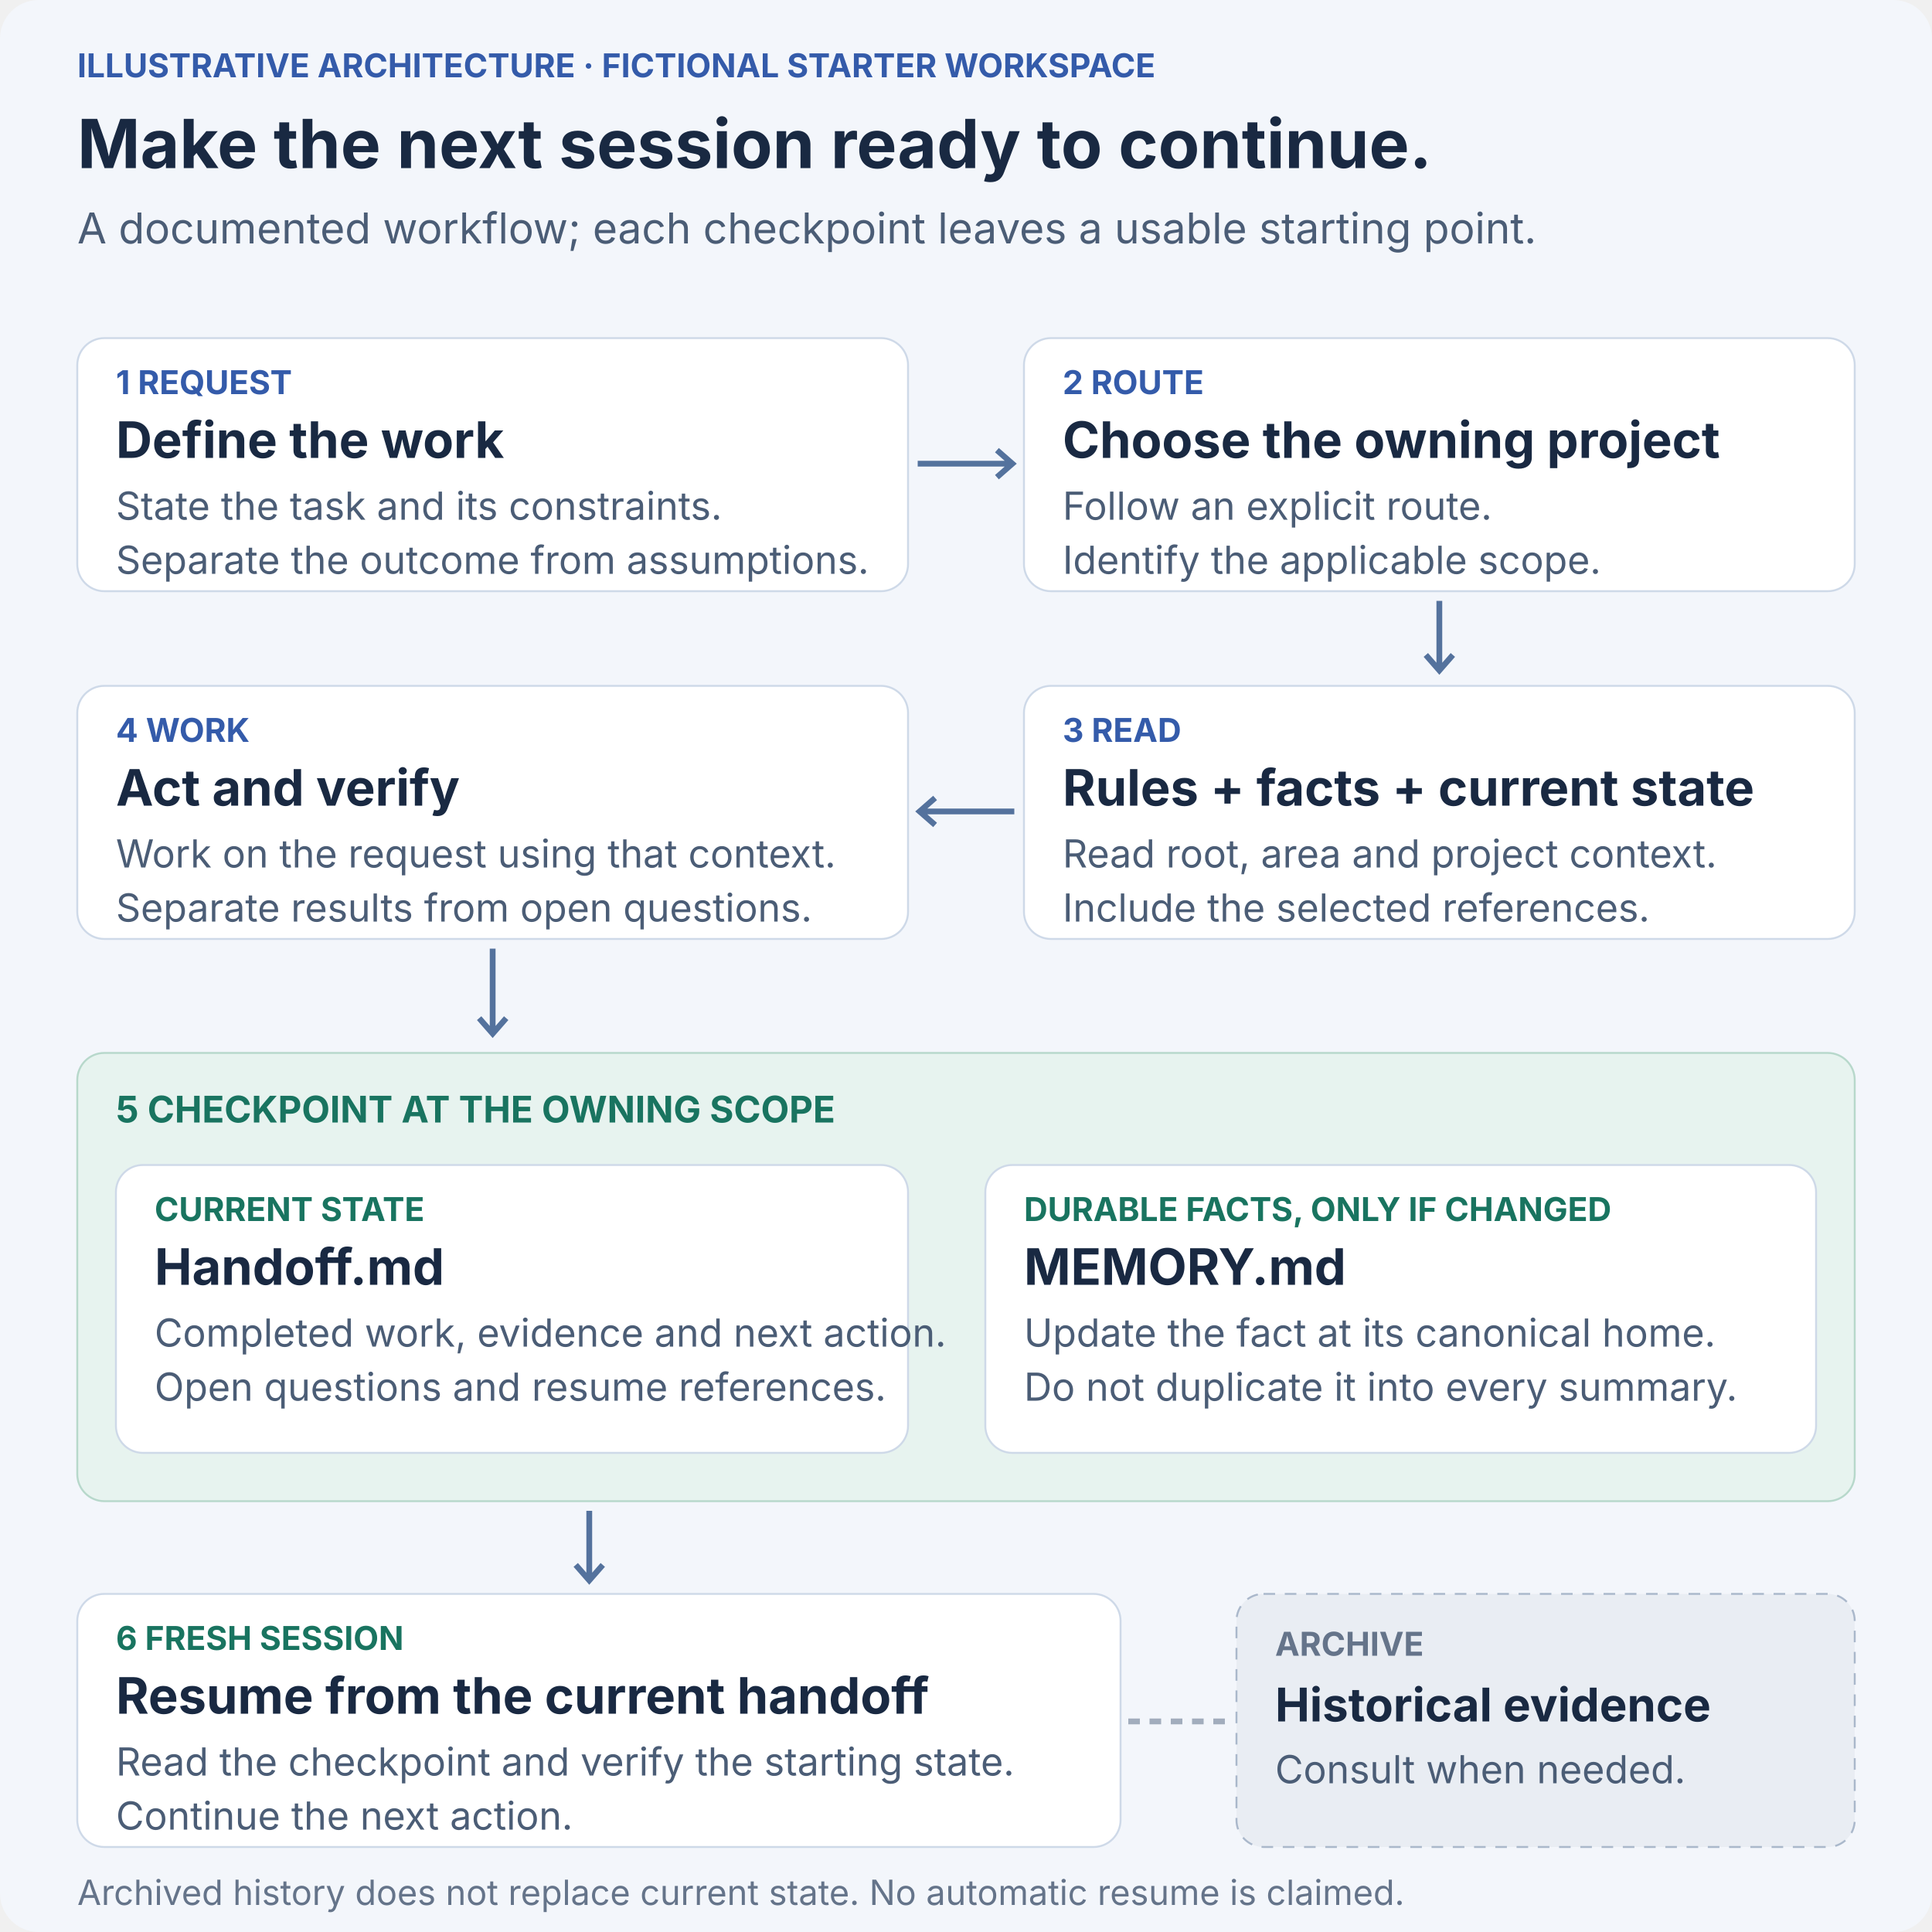
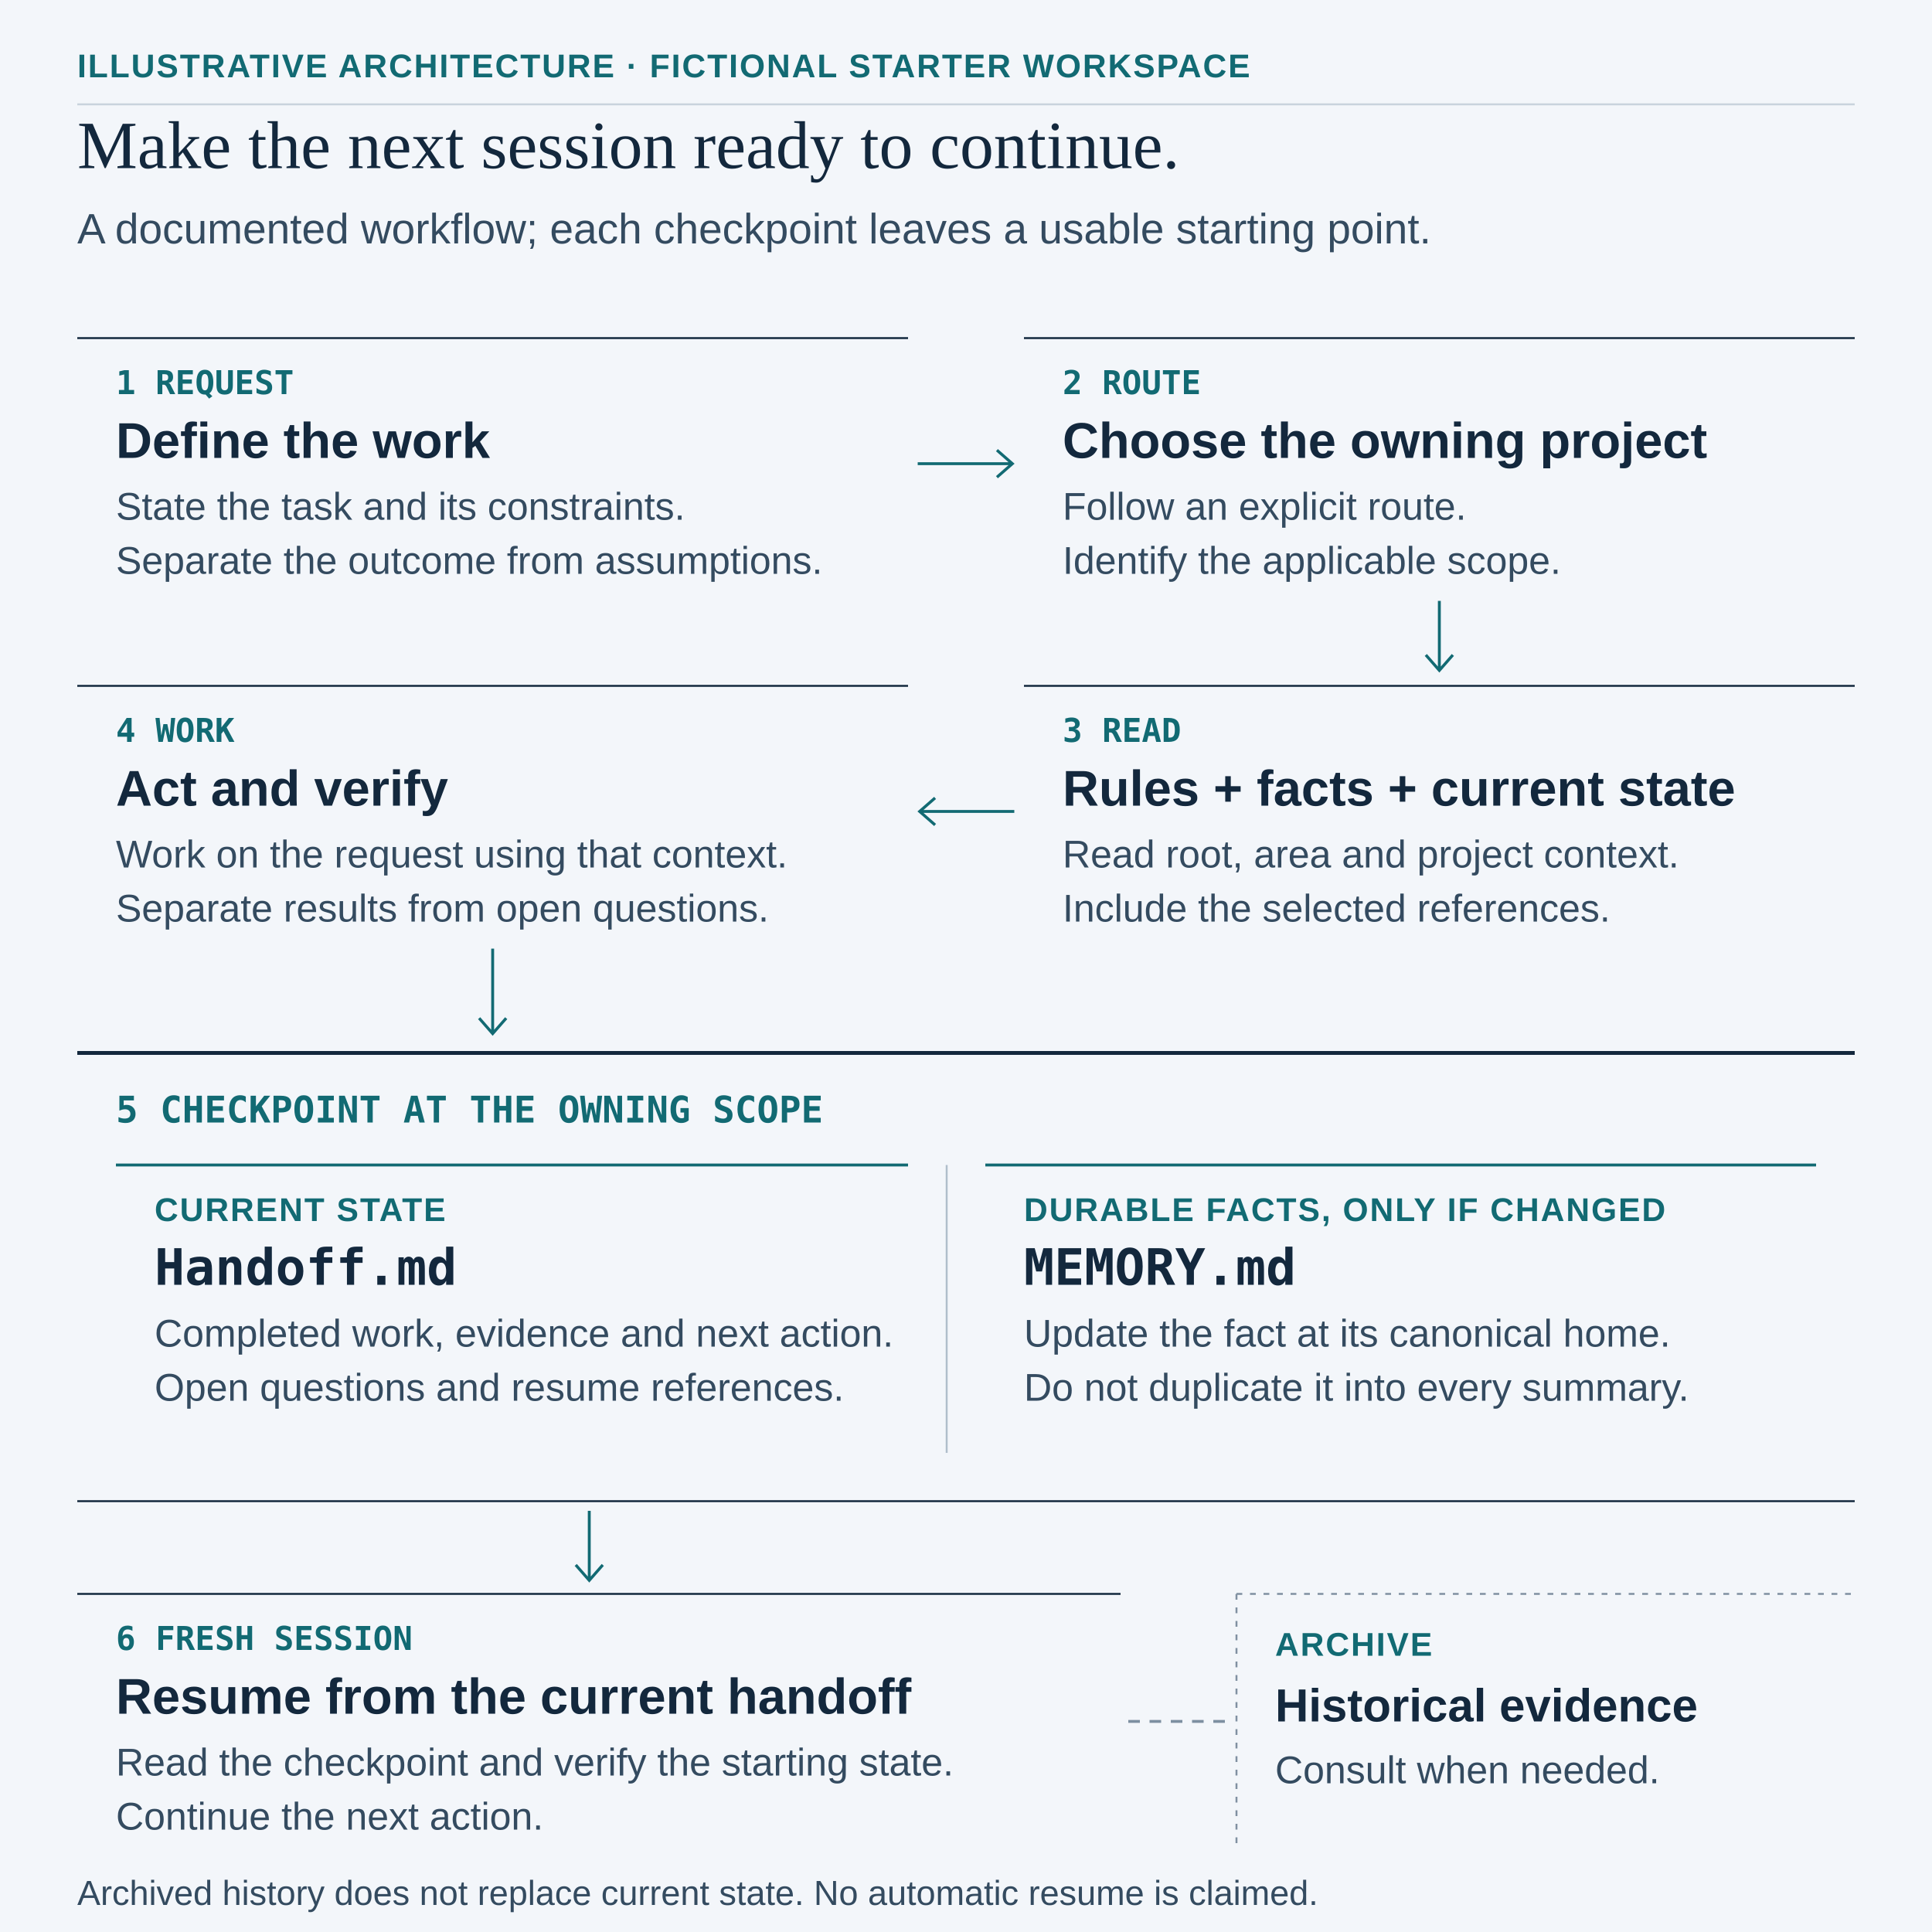
<svg xmlns="http://www.w3.org/2000/svg" width="1000" height="1000" viewBox="0 0 1000 1000" role="img" aria-labelledby="title description">
-   <rect width="1000" height="1000" rx="20" fill="#f3f6fb" />
-   <g font-family="system-ui, -apple-system, Segoe UI, sans-serif" fill="#192942">
-     <text x="40" y="40" font-size="17" fill="#345baa" font-weight="700">ILLUSTRATIVE ARCHITECTURE · FICTIONAL STARTER WORKSPACE</text>
-     <text x="40" y="87" font-size="35" fill="#192942" font-weight="750">Make the next session ready to continue.</text>
-     <text x="40" y="126" font-size="22" fill="#4b5d76" font-weight="400">A documented workflow; each checkpoint leaves a usable starting point.</text>
-     <rect x="40" y="175" width="430" height="131" rx="14" fill="#fff" stroke="#ced9e8" />
-     <text x="60" y="204" font-size="17" fill="#345baa" font-weight="700">1  REQUEST</text>
-     <text x="60" y="237" font-size="26" fill="#192942" font-weight="700">Define the work</text>
-     <text x="60" y="269" font-size="20" fill="#4b5d76" font-weight="400">State the task and its constraints.</text>
-     <text x="60" y="297" font-size="20" fill="#4b5d76" font-weight="400">Separate the outcome from assumptions.</text>
-     <rect x="530" y="175" width="430" height="131" rx="14" fill="#fff" stroke="#ced9e8" />
-     <text x="550" y="204" font-size="17" fill="#345baa" font-weight="700">2  ROUTE</text>
-     <text x="550" y="237" font-size="26" fill="#192942" font-weight="700">Choose the owning project</text>
-     <text x="550" y="269" font-size="20" fill="#4b5d76" font-weight="400">Follow an explicit route.</text>
-     <text x="550" y="297" font-size="20" fill="#4b5d76" font-weight="400">Identify the applicable scope.</text>
-     <path d="M475 240 H524 m-8 -7 l8 7 -8 7" fill="none" stroke="#54729d" stroke-width="3" />
-     <path d="M745 311 V347 m-7 -8 l7 8 7 -8" fill="none" stroke="#54729d" stroke-width="3" />
-     <rect x="530" y="355" width="430" height="131" rx="14" fill="#fff" stroke="#ced9e8" />
-     <text x="550" y="384" font-size="17" fill="#345baa" font-weight="700">3  READ</text>
-     <text x="550" y="417" font-size="26" fill="#192942" font-weight="700">Rules + facts + current state</text>
-     <text x="550" y="449" font-size="20" fill="#4b5d76" font-weight="400">Read root, area and project context.</text>
-     <text x="550" y="477" font-size="20" fill="#4b5d76" font-weight="400">Include the selected references.</text>
-     <rect x="40" y="355" width="430" height="131" rx="14" fill="#fff" stroke="#ced9e8" />
-     <text x="60" y="384" font-size="17" fill="#345baa" font-weight="700">4  WORK</text>
-     <text x="60" y="417" font-size="26" fill="#192942" font-weight="700">Act and verify</text>
-     <text x="60" y="449" font-size="20" fill="#4b5d76" font-weight="400">Work on the request using that context.</text>
-     <text x="60" y="477" font-size="20" fill="#4b5d76" font-weight="400">Separate results from open questions.</text>
-     <path d="M525 420 H476 m8 -7 l-8 7 8 7" fill="none" stroke="#54729d" stroke-width="3" />
-     <path d="M255 491 V535 m-7 -8 l7 8 7 -8" fill="none" stroke="#54729d" stroke-width="3" />
-     <rect x="40" y="545" width="920" height="232" rx="14" fill="#e7f3ef" stroke="#b7d8cb" />
-     <text x="60" y="581" font-size="19" fill="#197460" font-weight="700">5  CHECKPOINT AT THE OWNING SCOPE</text>
-     <rect x="60" y="603" width="410" height="149" rx="14" fill="#fff" stroke="#ced9e8" />
-     <text x="80" y="632" font-size="17" fill="#197460" font-weight="700">CURRENT STATE</text>
-     <text x="80" y="665" font-size="26" fill="#192942" font-weight="700">Handoff.md</text>
-     <text x="80" y="697" font-size="20" fill="#4b5d76" font-weight="400">Completed work, evidence and next action.</text>
-     <text x="80" y="725" font-size="20" fill="#4b5d76" font-weight="400">Open questions and resume references.</text>
-     <rect x="510" y="603" width="430" height="149" rx="14" fill="#fff" stroke="#ced9e8" />
-     <text x="530" y="632" font-size="17" fill="#197460" font-weight="700">DURABLE FACTS, ONLY IF CHANGED</text>
-     <text x="530" y="665" font-size="26" fill="#192942" font-weight="700">MEMORY.md</text>
-     <text x="530" y="697" font-size="20" fill="#4b5d76" font-weight="400">Update the fact at its canonical home.</text>
-     <text x="530" y="725" font-size="20" fill="#4b5d76" font-weight="400">Do not duplicate it into every summary.</text>
-     <path d="M305 782 V818 m-7 -8 l7 8 7 -8" fill="none" stroke="#54729d" stroke-width="3" />
-     <rect x="40" y="825" width="540" height="131" rx="14" fill="#fff" stroke="#ced9e8" />
-     <text x="60" y="854" font-size="17" fill="#197460" font-weight="700">6  FRESH SESSION</text>
-     <text x="60" y="887" font-size="26" fill="#192942" font-weight="700">Resume from the current handoff</text>
-     <text x="60" y="919" font-size="20" fill="#4b5d76" font-weight="400">Read the checkpoint and verify the starting state.</text>
-     <text x="60" y="947" font-size="20" fill="#4b5d76" font-weight="400">Continue the next action.</text>
-     <rect x="640" y="825" width="320" height="131" rx="14" fill="#e9edf3" stroke="#aab8cb" stroke-dasharray="6 5" />
-     <text x="660" y="857" font-size="17" fill="#65748a" font-weight="700">ARCHIVE</text>
-     <text x="660" y="891" font-size="24" fill="#192942" font-weight="700">Historical evidence</text>
-     <text x="660" y="923" font-size="20" fill="#4b5d76" font-weight="400">Consult when needed.</text>
-     <path d="M584 891 H634" fill="none" stroke="#a2adbd" stroke-width="3" stroke-dasharray="6 5" />
-     <text x="40" y="986" font-size="18" fill="#65748a" font-weight="400">Archived history does not replace current state. No automatic resume is claimed.</text>
+   <rect width="1000" height="1000" fill="#f3f6fa" />
+   <g font-family="Arial, Helvetica, sans-serif" fill="#13283d">
+     <text x="40" y="40" font-size="17" fill="#126a73" font-weight="700" font-family="Arial, Helvetica, sans-serif" letter-spacing="0.8">ILLUSTRATIVE ARCHITECTURE · FICTIONAL STARTER WORKSPACE</text>
+     <text x="40" y="87" font-size="35" fill="#13283d" font-weight="400" font-family="Georgia, Times New Roman, serif">Make the next session ready to continue.</text>
+     <text x="40" y="126" font-size="22" fill="#344b60" font-weight="400">A documented workflow; each checkpoint leaves a usable starting point.</text>
+     <text x="60" y="204" font-size="17" fill="#126a73" font-weight="700" font-family="Menlo, Consolas, monospace" letter-spacing="0">1  REQUEST</text>
+     <text x="60" y="237" font-size="26" fill="#13283d" font-weight="700">Define the work</text>
+     <text x="60" y="269" font-size="20" fill="#344b60" font-weight="400">State the task and its constraints.</text>
+     <text x="60" y="297" font-size="20" fill="#344b60" font-weight="400">Separate the outcome from assumptions.</text>
+     <text x="550" y="204" font-size="17" fill="#126a73" font-weight="700" font-family="Menlo, Consolas, monospace" letter-spacing="0">2  ROUTE</text>
+     <text x="550" y="237" font-size="26" fill="#13283d" font-weight="700">Choose the owning project</text>
+     <text x="550" y="269" font-size="20" fill="#344b60" font-weight="400">Follow an explicit route.</text>
+     <text x="550" y="297" font-size="20" fill="#344b60" font-weight="400">Identify the applicable scope.</text>
+     <path d="M475 240 H524 m-8 -7 l8 7 -8 7" fill="none" stroke="#126a73" stroke-width="1.5" />
+     <path d="M745 311 V347 m-7 -8 l7 8 7 -8" fill="none" stroke="#126a73" stroke-width="1.5" />
+     <text x="550" y="384" font-size="17" fill="#126a73" font-weight="700" font-family="Menlo, Consolas, monospace" letter-spacing="0">3  READ</text>
+     <text x="550" y="417" font-size="26" fill="#13283d" font-weight="700">Rules + facts + current state</text>
+     <text x="550" y="449" font-size="20" fill="#344b60" font-weight="400">Read root, area and project context.</text>
+     <text x="550" y="477" font-size="20" fill="#344b60" font-weight="400">Include the selected references.</text>
+     <text x="60" y="384" font-size="17" fill="#126a73" font-weight="700" font-family="Menlo, Consolas, monospace" letter-spacing="0">4  WORK</text>
+     <text x="60" y="417" font-size="26" fill="#13283d" font-weight="700">Act and verify</text>
+     <text x="60" y="449" font-size="20" fill="#344b60" font-weight="400">Work on the request using that context.</text>
+     <text x="60" y="477" font-size="20" fill="#344b60" font-weight="400">Separate results from open questions.</text>
+     <path d="M525 420 H476 m8 -7 l-8 7 8 7" fill="none" stroke="#126a73" stroke-width="1.5" />
+     <path d="M255 491 V535 m-7 -8 l7 8 7 -8" fill="none" stroke="#126a73" stroke-width="1.5" />
+     <text x="60" y="581" font-size="19" fill="#126a73" font-weight="700" font-family="Menlo, Consolas, monospace" letter-spacing="0">5  CHECKPOINT AT THE OWNING SCOPE</text>
+     <text x="80" y="632" font-size="17" fill="#126a73" font-weight="700" font-family="Arial, Helvetica, sans-serif" letter-spacing="0.8">CURRENT STATE</text>
+     <text x="80" y="665" font-size="26" fill="#13283d" font-weight="700" font-family="Menlo, Consolas, monospace">Handoff.md</text>
+     <text x="80" y="697" font-size="20" fill="#344b60" font-weight="400">Completed work, evidence and next action.</text>
+     <text x="80" y="725" font-size="20" fill="#344b60" font-weight="400">Open questions and resume references.</text>
+     <text x="530" y="632" font-size="17" fill="#126a73" font-weight="700" font-family="Arial, Helvetica, sans-serif" letter-spacing="0.8">DURABLE FACTS, ONLY IF CHANGED</text>
+     <text x="530" y="665" font-size="26" fill="#13283d" font-weight="700" font-family="Menlo, Consolas, monospace">MEMORY.md</text>
+     <text x="530" y="697" font-size="20" fill="#344b60" font-weight="400">Update the fact at its canonical home.</text>
+     <text x="530" y="725" font-size="20" fill="#344b60" font-weight="400">Do not duplicate it into every summary.</text>
+     <path d="M305 782 V818 m-7 -8 l7 8 7 -8" fill="none" stroke="#126a73" stroke-width="1.5" />
+     <text x="60" y="854" font-size="17" fill="#126a73" font-weight="700" font-family="Menlo, Consolas, monospace" letter-spacing="0">6  FRESH SESSION</text>
+     <text x="60" y="887" font-size="26" fill="#13283d" font-weight="700">Resume from the current handoff</text>
+     <text x="60" y="919" font-size="20" fill="#344b60" font-weight="400">Read the checkpoint and verify the starting state.</text>
+     <text x="60" y="947" font-size="20" fill="#344b60" font-weight="400">Continue the next action.</text>
+     <text x="660" y="857" font-size="17" fill="#126a73" font-weight="700" font-family="Arial, Helvetica, sans-serif" letter-spacing="0.8">ARCHIVE</text>
+     <text x="660" y="891" font-size="24" fill="#13283d" font-weight="700">Historical evidence</text>
+     <text x="660" y="923" font-size="20" fill="#344b60" font-weight="400">Consult when needed.</text>
+     <path d="M584 891 H634" fill="none" stroke="#7d8fa1" stroke-width="1.5" stroke-dasharray="6 5" />
+     <text x="40" y="986" font-size="18" fill="#344b60" font-weight="400">Archived history does not replace current state. No automatic resume is claimed.</text>
+     <line x1="40.0" y1="175.0" x2="470.0" y2="175.0" stroke="#13283d" stroke-width="1" />
+     <line x1="530.0" y1="175.0" x2="960.0" y2="175.0" stroke="#13283d" stroke-width="1" />
+     <line x1="530.0" y1="355.0" x2="960.0" y2="355.0" stroke="#13283d" stroke-width="1" />
+     <line x1="40.0" y1="355.0" x2="470.0" y2="355.0" stroke="#13283d" stroke-width="1" />
+     <line x1="40.0" y1="545.0" x2="960.0" y2="545.0" stroke="#13283d" stroke-width="2" />
+     <line x1="40.0" y1="777.0" x2="960.0" y2="777.0" stroke="#13283d" stroke-width="1" />
+     <line x1="60.0" y1="603.0" x2="470.0" y2="603.0" stroke="#126a73" stroke-width="1.5" />
+     <line x1="510.0" y1="603.0" x2="940.0" y2="603.0" stroke="#126a73" stroke-width="1.5" />
+     <line x1="490" y1="603.0" x2="490" y2="752.0" stroke="#b0becb" stroke-width="1" />
+     <line x1="40.0" y1="825.0" x2="580.0" y2="825.0" stroke="#13283d" stroke-width="1" />
+     <line x1="640.0" y1="825.0" x2="960.0" y2="825.0" stroke="#8090a1" stroke-width="1" stroke-dasharray="3 4" />
+     <line x1="640.0" y1="825.0" x2="640.0" y2="956.0" stroke="#8090a1" stroke-width="1" stroke-dasharray="3 4" />
+     <line x1="40" y1="54" x2="960" y2="54" stroke="#c8d3dd" stroke-width="1" />
  </g>
</svg>
